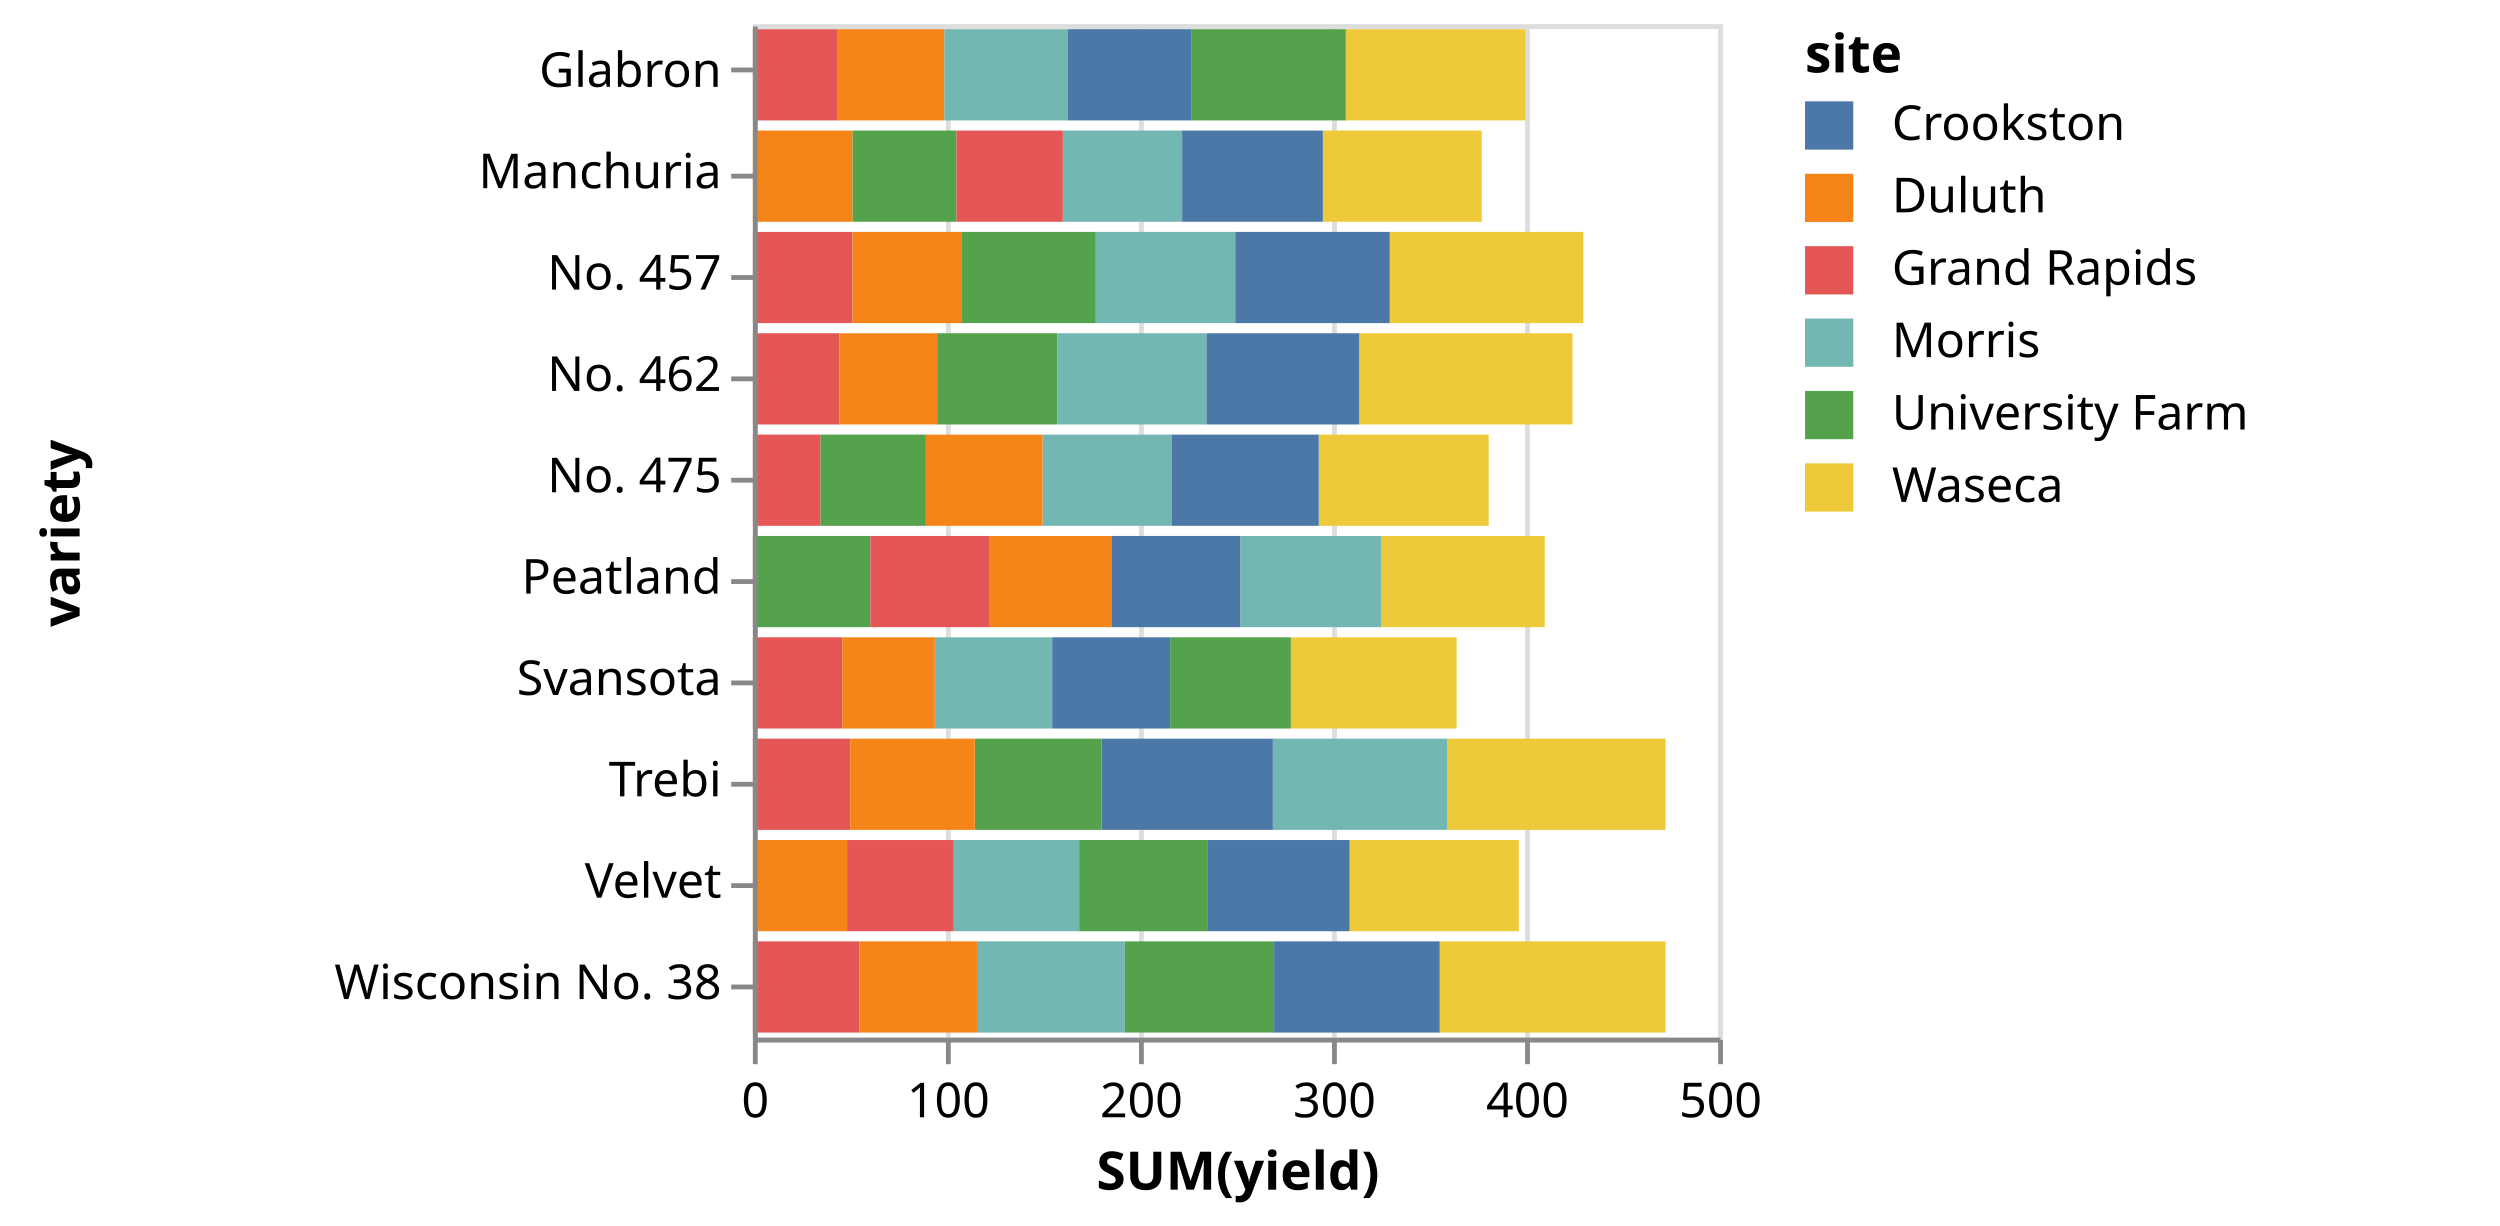
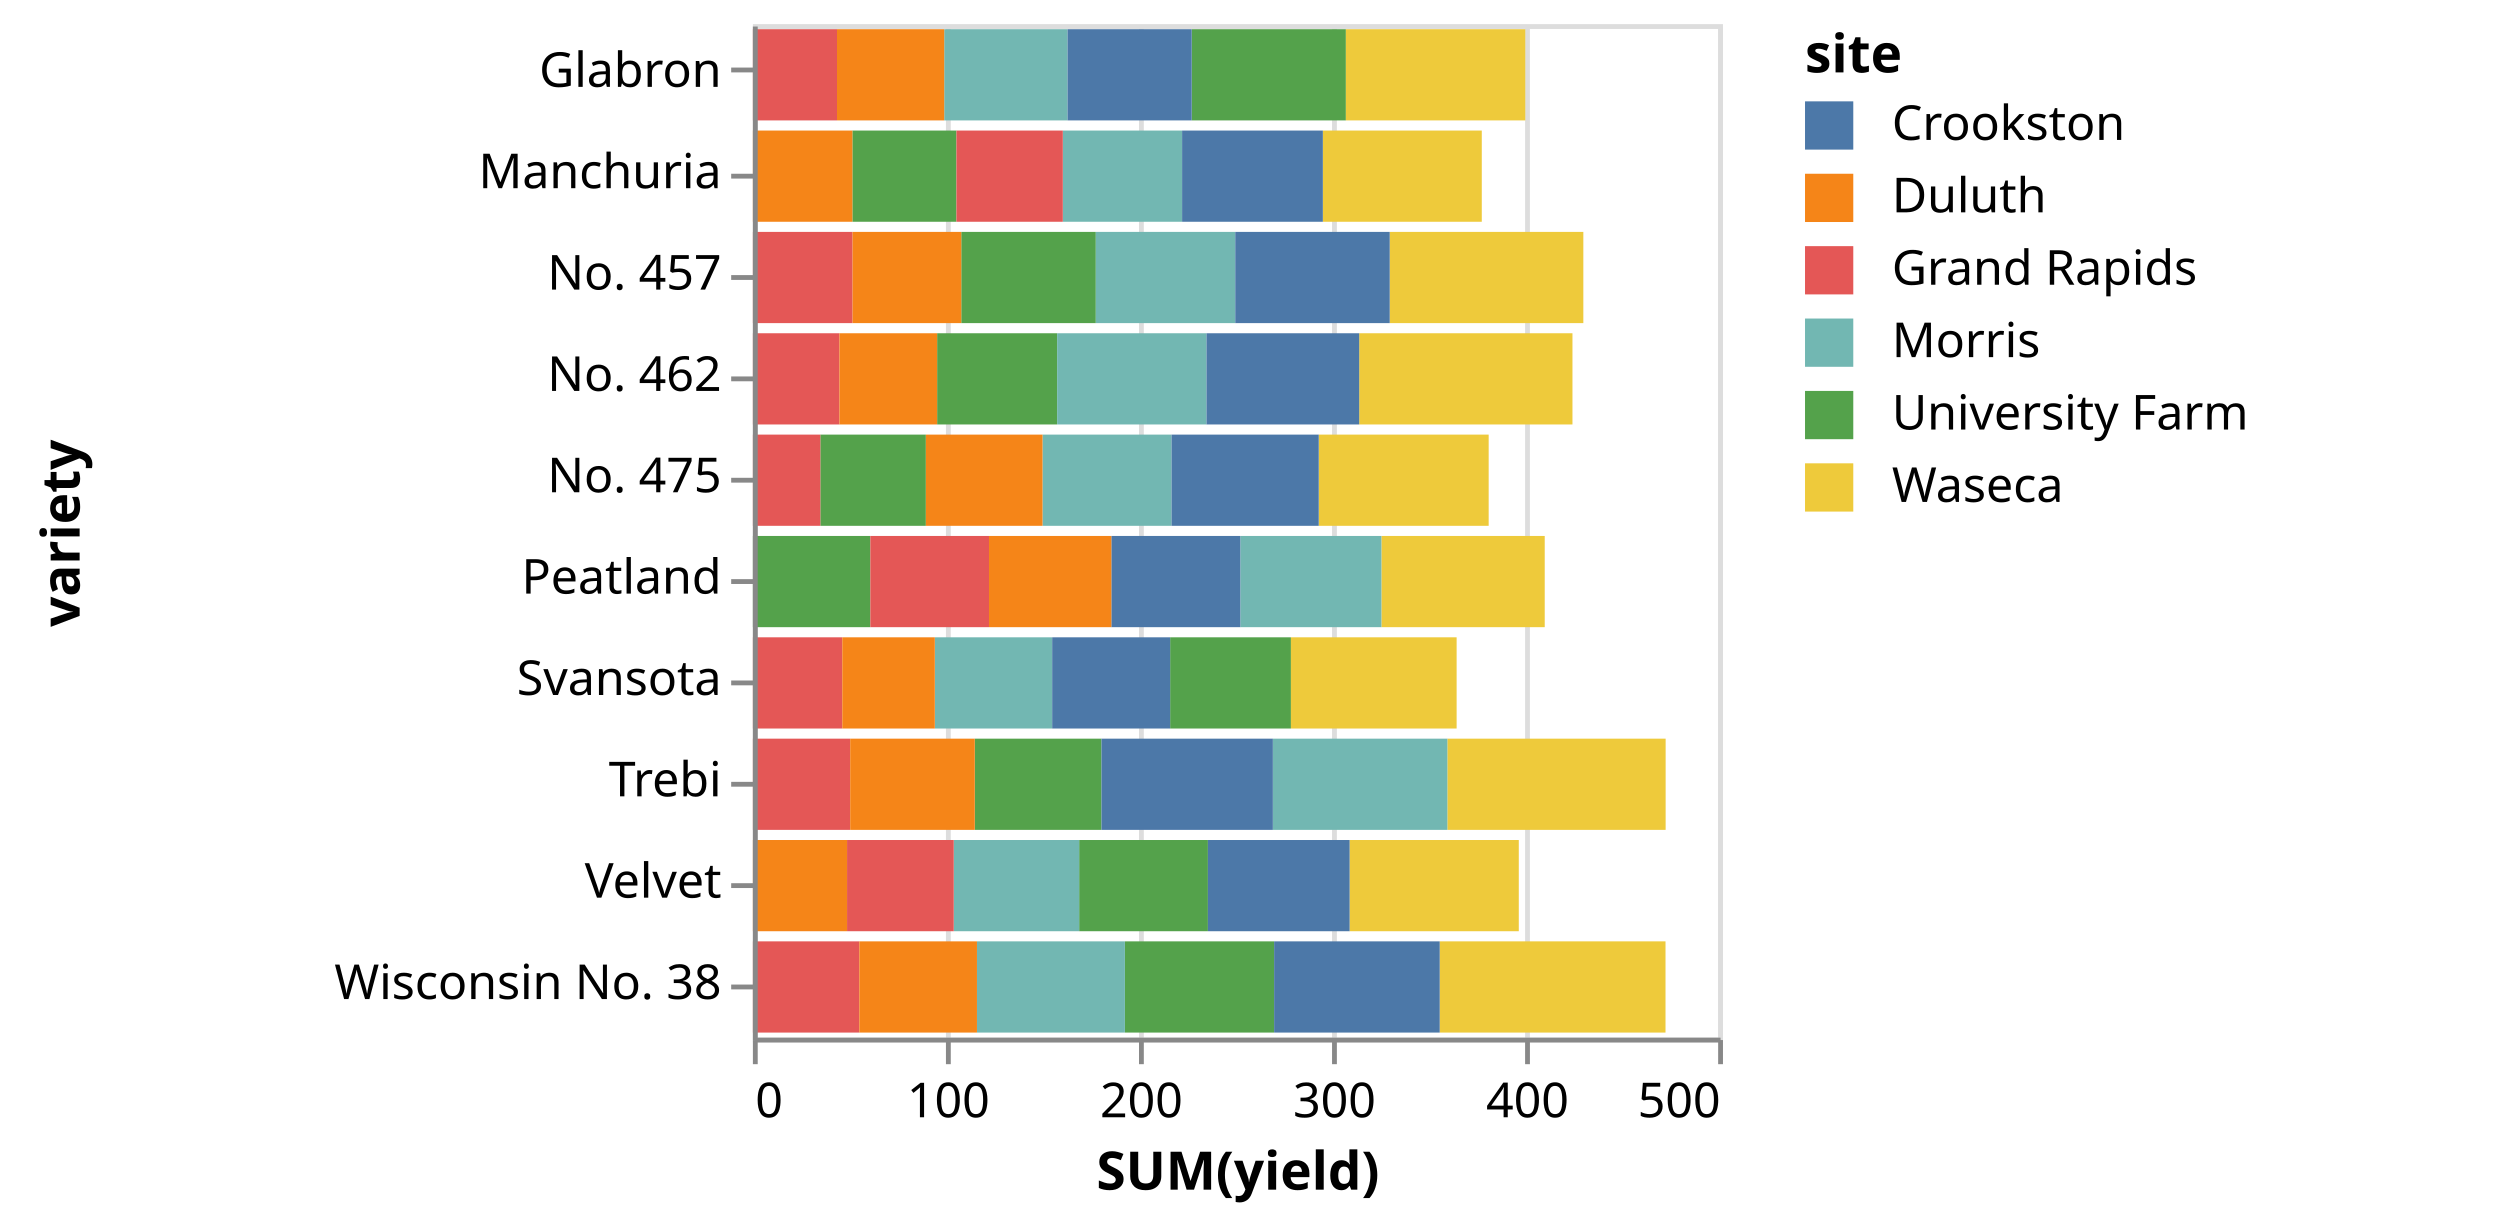
<svg xmlns="http://www.w3.org/2000/svg" class="marks" width="518" height="254" viewBox="0 0 518 254" version="1.1">
  <g transform="translate(156,5)">
    <g class="mark-group role-frame root">
      <g transform="translate(0,0)">
        <path class="background" d="M0.5,0.5h200v210h-200Z" style="fill: transparent; stroke: #ddd;" />
        <g>
          <g class="mark-group role-axis">
            <g transform="translate(0.5,210.5)">
              <path class="background" d="M0,0h0v0h0Z" style="pointer-events: none; fill: none;" />
              <g>
                <g class="mark-rule role-axis-grid" style="pointer-events: none;">
                  <line transform="translate(0,0)" x2="0" y2="-210" style="fill: none; stroke: #ddd; stroke-width: 1; stroke-dasharray: ; opacity: 1;" />
                  <line transform="translate(40,0)" x2="0" y2="-210" style="fill: none; stroke: #ddd; stroke-width: 1; stroke-dasharray: ; opacity: 1;" />
                  <line transform="translate(80,0)" x2="0" y2="-210" style="fill: none; stroke: #ddd; stroke-width: 1; stroke-dasharray: ; opacity: 1;" />
                  <line transform="translate(120,0)" x2="0" y2="-210" style="fill: none; stroke: #ddd; stroke-width: 1; stroke-dasharray: ; opacity: 1;" />
                  <line transform="translate(160,0)" x2="0" y2="-210" style="fill: none; stroke: #ddd; stroke-width: 1; stroke-dasharray: ; opacity: 1;" />
                  <line transform="translate(200,0)" x2="0" y2="-210" style="fill: none; stroke: #ddd; stroke-width: 1; stroke-dasharray: ; opacity: 1;" />
                </g>
              </g>
            </g>
          </g>
          <g class="mark-rect role-mark marks">
            <path d="M20.613,22.05h21.56v18.9h-21.56Z" style="fill: #54a24b;" />
            <path d="M118.093,22.05h32.933v18.9h-32.933Z" style="fill: #eeca3b;" />
            <path d="M64.213,22.05h24.72v18.9h-24.72Z" style="fill: #72b7b2;" />
            <path d="M88.933,22.05h29.16v18.9h-29.16Z" style="fill: #4c78a8;" />
            <path d="M42.173,22.05h22.04v18.9h-22.04Z" style="fill: #e45756;" />
            <path d="M0,22.05h20.613v18.9h-20.613Z" style="fill: #f58518;" />
            <path d="M90.92,1.05h31.947v18.9h-31.947Z" style="fill: #54a24b;" />
            <path d="M122.867,1.05h37.173v18.9h-37.173Z" style="fill: #eeca3b;" />
            <path d="M39.64,1.05h25.56v18.9h-25.56Z" style="fill: #72b7b2;" />
            <path d="M65.2,1.05h25.72v18.9h-25.72Z" style="fill: #4c78a8;" />
            <path d="M0,1.05h17.427v18.9h-17.427Z" style="fill: #e45756;" />
            <path d="M17.427,1.05h22.213v18.9h-22.213Z" style="fill: #f58518;" />
            <path d="M86.453,127.05h25.027v18.9h-25.027Z" style="fill: #54a24b;" />
            <path d="M111.48,127.05h34.333v18.9h-34.333Z" style="fill: #eeca3b;" />
            <path d="M37.693,127.05h24.32v18.9h-24.32Z" style="fill: #72b7b2;" />
            <path d="M62.013,127.05h24.44v18.9h-24.44Z" style="fill: #4c78a8;" />
            <path d="M0,127.05h18.52v18.9h-18.52Z" style="fill: #e45756;" />
            <path d="M18.52,127.05h19.173v18.9h-19.173Z" style="fill: #f58518;" />
            <path d="M67.6,169.05h26.68v18.9h-26.68Z" style="fill: #54a24b;" />
            <path d="M123.64,169.05h35.053v18.9h-35.053Z" style="fill: #eeca3b;" />
            <path d="M41.613,169.05h25.987v18.9h-25.987Z" style="fill: #72b7b2;" />
            <path d="M94.28,169.05h29.36v18.9h-29.36Z" style="fill: #4c78a8;" />
            <path d="M19.507,169.05h22.107v18.9h-22.107Z" style="fill: #e45756;" />
            <path d="M0,169.05h19.507v18.9h-19.507Z" style="fill: #f58518;" />
            <path d="M45.973,148.05h26.253v18.9h-26.253Z" style="fill: #54a24b;" />
            <path d="M143.893,148.05h45.227v18.9h-45.227Z" style="fill: #eeca3b;" />
            <path d="M107.733,148.05h36.16v18.9h-36.16Z" style="fill: #72b7b2;" />
            <path d="M72.227,148.05h35.507v18.9h-35.507Z" style="fill: #4c78a8;" />
            <path d="M0,148.05h20.16v18.9h-20.16Z" style="fill: #e45756;" />
            <path d="M20.16,148.05h25.813v18.9h-25.813Z" style="fill: #f58518;" />
            <path d="M43.173,43.05h27.88v18.9h-27.88Z" style="fill: #54a24b;" />
            <path d="M131.947,43.05h40.12v18.9h-40.12Z" style="fill: #eeca3b;" />
            <path d="M71.053,43.05h28.893v18.9h-28.893Z" style="fill: #72b7b2;" />
            <path d="M99.947,43.05h32v18.9h-32Z" style="fill: #4c78a8;" />
            <path d="M0,43.05h20.653v18.9h-20.653Z" style="fill: #e45756;" />
            <path d="M20.653,43.05h22.52v18.9h-22.52Z" style="fill: #f58518;" />
            <path d="M38.173,64.05h24.867v18.9h-24.867Z" style="fill: #54a24b;" />
            <path d="M125.627,64.05h44.187v18.9h-44.187Z" style="fill: #eeca3b;" />
            <path d="M63.04,64.05h30.947v18.9h-30.947Z" style="fill: #72b7b2;" />
            <path d="M93.987,64.05h31.64v18.9h-31.64Z" style="fill: #4c78a8;" />
            <path d="M0,64.05h17.933v18.9h-17.933Z" style="fill: #e45756;" />
            <path d="M17.933,64.05h20.24v18.9h-20.24Z" style="fill: #f58518;" />
            <path d="M0,106.05h24.333v18.9h-24.333Z" style="fill: #54a24b;" />
            <path d="M130.227,106.05h33.84v18.9h-33.84Z" style="fill: #eeca3b;" />
            <path d="M101,106.05h29.227v18.9h-29.227Z" style="fill: #72b7b2;" />
            <path d="M74.267,106.05h26.733v18.9h-26.733Z" style="fill: #4c78a8;" />
            <path d="M24.333,106.05h24.587v18.9h-24.587Z" style="fill: #e45756;" />
            <path d="M48.92,106.05h25.347v18.9h-25.347Z" style="fill: #f58518;" />
            <path d="M13.973,85.05h21.867v18.9h-21.867Z" style="fill: #54a24b;" />
            <path d="M117.24,85.05h35.213v18.9h-35.213Z" style="fill: #eeca3b;" />
            <path d="M60.013,85.05h26.733v18.9h-26.733Z" style="fill: #72b7b2;" />
            <path d="M86.747,85.05h30.493v18.9h-30.493Z" style="fill: #4c78a8;" />
            <path d="M0,85.05h13.973v18.9h-13.973Z" style="fill: #e45756;" />
            <path d="M35.84,85.05h24.173v18.9h-24.173Z" style="fill: #f58518;" />
            <path d="M77.08,190.05h30.92v18.9h-30.92Z" style="fill: #54a24b;" />
            <path d="M142.307,190.05h46.787v18.9h-46.787Z" style="fill: #eeca3b;" />
            <path d="M46.427,190.05h30.653v18.9h-30.653Z" style="fill: #72b7b2;" />
            <path d="M108,190.05h34.307v18.9h-34.307Z" style="fill: #4c78a8;" />
            <path d="M0,190.05h22.053v18.9h-22.053Z" style="fill: #e45756;" />
            <path d="M22.053,190.05h24.373v18.9h-24.373Z" style="fill: #f58518;" />
          </g>
          <g class="mark-group role-legend">
            <g transform="translate(218,0)">
              <path class="background" d="M0,0h139v101h-139Z" style="pointer-events: none; fill: none;" />
              <g>
                <g class="mark-group role-legend-entry">
                  <g transform="translate(0,16)">
                    <path class="background" d="M0,0h0v0h0Z" style="pointer-events: none; fill: none;" />
                    <g>
                      <g class="mark-symbol role-legend-symbol" style="pointer-events: none;">
                        <path transform="translate(5,5)" d="M-5,-5h10v10h-10Z" style="fill: #4c78a8; stroke-width: 1.5; opacity: 1;" />
                        <path transform="translate(5,20)" d="M-5,-5h10v10h-10Z" style="fill: #f58518; stroke-width: 1.5; opacity: 1;" />
                        <path transform="translate(5,35)" d="M-5,-5h10v10h-10Z" style="fill: #e45756; stroke-width: 1.5; opacity: 1;" />
                        <path transform="translate(5,50)" d="M-5,-5h10v10h-10Z" style="fill: #72b7b2; stroke-width: 1.5; opacity: 1;" />
                        <path transform="translate(5,65)" d="M-5,-5h10v10h-10Z" style="fill: #54a24b; stroke-width: 1.5; opacity: 1;" />
                        <path transform="translate(5,80)" d="M-5,-5h10v10h-10Z" style="fill: #eeca3b; stroke-width: 1.5; opacity: 1;" />
                      </g>
                      <g class="mark-text role-legend-label" style="pointer-events: none;">
                        <text text-anchor="start" transform="translate(18,8)" style="font: 10px sans-serif; fill: #000; opacity: 1;">Crookston</text>
                        <text text-anchor="start" transform="translate(18,23)" style="font: 10px sans-serif; fill: #000; opacity: 1;">Duluth</text>
                        <text text-anchor="start" transform="translate(18,38)" style="font: 10px sans-serif; fill: #000; opacity: 1;">Grand Rapids</text>
                        <text text-anchor="start" transform="translate(18,53)" style="font: 10px sans-serif; fill: #000; opacity: 1;">Morris</text>
                        <text text-anchor="start" transform="translate(18,68)" style="font: 10px sans-serif; fill: #000; opacity: 1;">University Farm</text>
                        <text text-anchor="start" transform="translate(18,83)" style="font: 10px sans-serif; fill: #000; opacity: 1;">Waseca</text>
                      </g>
                    </g>
                  </g>
                </g>
                <g class="mark-text role-legend-title" style="pointer-events: none;">
                  <text text-anchor="start" transform="translate(0,10)" style="font: bold 11px sans-serif; fill: #000; opacity: 1;">site</text>
                </g>
              </g>
            </g>
          </g>
          <g class="mark-group role-axis">
            <g transform="translate(0.5,210.5)">
              <path class="background" d="M0,0h0v0h0Z" style="pointer-events: none; fill: none;" />
              <g>
                <g class="mark-rule role-axis-tick" style="pointer-events: none;">
                  <line transform="translate(0,0)" x2="0" y2="5" style="fill: none; stroke: #888; stroke-width: 1; opacity: 1;" />
                  <line transform="translate(40,0)" x2="0" y2="5" style="fill: none; stroke: #888; stroke-width: 1; opacity: 1;" />
                  <line transform="translate(80,0)" x2="0" y2="5" style="fill: none; stroke: #888; stroke-width: 1; opacity: 1;" />
                  <line transform="translate(120,0)" x2="0" y2="5" style="fill: none; stroke: #888; stroke-width: 1; opacity: 1;" />
                  <line transform="translate(160,0)" x2="0" y2="5" style="fill: none; stroke: #888; stroke-width: 1; opacity: 1;" />
                  <line transform="translate(200,0)" x2="0" y2="5" style="fill: none; stroke: #888; stroke-width: 1; opacity: 1;" />
                </g>
                <g class="mark-text role-axis-label" style="pointer-events: none;">
-                   <text text-anchor="middle" transform="translate(0,16)" style="font: 10px sans-serif; fill: #000; opacity: 1;">0</text>
+                   <text text-anchor="start" transform="translate(0,16)" style="font: 10px sans-serif; fill: #000; opacity: 1;">0</text>
                  <text text-anchor="middle" transform="translate(40,16)" style="font: 10px sans-serif; fill: #000; opacity: 1;">100</text>
                  <text text-anchor="middle" transform="translate(80,16)" style="font: 10px sans-serif; fill: #000; opacity: 1;">200</text>
                  <text text-anchor="middle" transform="translate(120,16)" style="font: 10px sans-serif; fill: #000; opacity: 1;">300</text>
                  <text text-anchor="middle" transform="translate(160,16)" style="font: 10px sans-serif; fill: #000; opacity: 1;">400</text>
-                   <text text-anchor="middle" transform="translate(200,16)" style="font: 10px sans-serif; fill: #000; opacity: 1;">500</text>
+                   <text text-anchor="end" transform="translate(200,16)" style="font: 10px sans-serif; fill: #000; opacity: 1;">500</text>
                </g>
                <g class="mark-rule role-axis-domain" style="pointer-events: none;">
                  <line transform="translate(0,0)" x2="200" y2="0" style="fill: none; stroke: #888; stroke-width: 1; opacity: 1;" />
                </g>
                <g class="mark-text role-axis-title" style="pointer-events: none;">
                  <text text-anchor="middle" transform="translate(100,31)" style="font: bold 11px sans-serif; fill: #000; opacity: 1;">SUM(yield)</text>
                </g>
              </g>
            </g>
          </g>
          <g class="mark-group role-axis">
            <g transform="translate(0.5,0.5)">
              <path class="background" d="M0,0h0v0h0Z" style="pointer-events: none; fill: none;" />
              <g>
                <g class="mark-rule role-axis-tick" style="pointer-events: none;">
                  <line transform="translate(0,9)" x2="-5" y2="0" style="fill: none; stroke: #888; stroke-width: 1; opacity: 1;" />
                  <line transform="translate(0,31)" x2="-5" y2="0" style="fill: none; stroke: #888; stroke-width: 1; opacity: 1;" />
                  <line transform="translate(0,52)" x2="-5" y2="0" style="fill: none; stroke: #888; stroke-width: 1; opacity: 1;" />
                  <line transform="translate(0,73)" x2="-5" y2="0" style="fill: none; stroke: #888; stroke-width: 1; opacity: 1;" />
                  <line transform="translate(0,94)" x2="-5" y2="0" style="fill: none; stroke: #888; stroke-width: 1; opacity: 1;" />
                  <line transform="translate(0,115)" x2="-5" y2="0" style="fill: none; stroke: #888; stroke-width: 1; opacity: 1;" />
                  <line transform="translate(0,136)" x2="-5" y2="0" style="fill: none; stroke: #888; stroke-width: 1; opacity: 1;" />
                  <line transform="translate(0,157)" x2="-5" y2="0" style="fill: none; stroke: #888; stroke-width: 1; opacity: 1;" />
                  <line transform="translate(0,178)" x2="-5" y2="0" style="fill: none; stroke: #888; stroke-width: 1; opacity: 1;" />
                  <line transform="translate(0,199)" x2="-5" y2="0" style="fill: none; stroke: #888; stroke-width: 1; opacity: 1;" />
                </g>
                <g class="mark-text role-axis-label" style="pointer-events: none;">
                  <text text-anchor="end" transform="translate(-7,12.5)" style="font: 10px sans-serif; fill: #000; opacity: 1;">Glabron</text>
                  <text text-anchor="end" transform="translate(-7,33.5)" style="font: 10px sans-serif; fill: #000; opacity: 1;">Manchuria</text>
                  <text text-anchor="end" transform="translate(-7,54.5)" style="font: 10px sans-serif; fill: #000; opacity: 1;">No. 457</text>
                  <text text-anchor="end" transform="translate(-7,75.5)" style="font: 10px sans-serif; fill: #000; opacity: 1;">No. 462</text>
                  <text text-anchor="end" transform="translate(-7,96.5)" style="font: 10px sans-serif; fill: #000; opacity: 1;">No. 475</text>
                  <text text-anchor="end" transform="translate(-7,117.5)" style="font: 10px sans-serif; fill: #000; opacity: 1;">Peatland</text>
                  <text text-anchor="end" transform="translate(-7,138.5)" style="font: 10px sans-serif; fill: #000; opacity: 1;">Svansota</text>
                  <text text-anchor="end" transform="translate(-7,159.5)" style="font: 10px sans-serif; fill: #000; opacity: 1;">Trebi</text>
                  <text text-anchor="end" transform="translate(-7,180.5)" style="font: 10px sans-serif; fill: #000; opacity: 1;">Velvet</text>
                  <text text-anchor="end" transform="translate(-7,201.5)" style="font: 10px sans-serif; fill: #000; opacity: 1;">Wisconsin No. 38</text>
                </g>
                <g class="mark-rule role-axis-domain" style="pointer-events: none;">
                  <line transform="translate(0,0)" x2="0" y2="210" style="fill: none; stroke: #888; stroke-width: 1; opacity: 1;" />
                </g>
                <g class="mark-text role-axis-title" style="pointer-events: none;">
                  <text text-anchor="middle" transform="translate(-138,105) rotate(-90) translate(0,-2)" style="font: bold 11px sans-serif; fill: #000; opacity: 1;">variety</text>
                </g>
              </g>
            </g>
          </g>
        </g>
      </g>
    </g>
  </g>
</svg>
